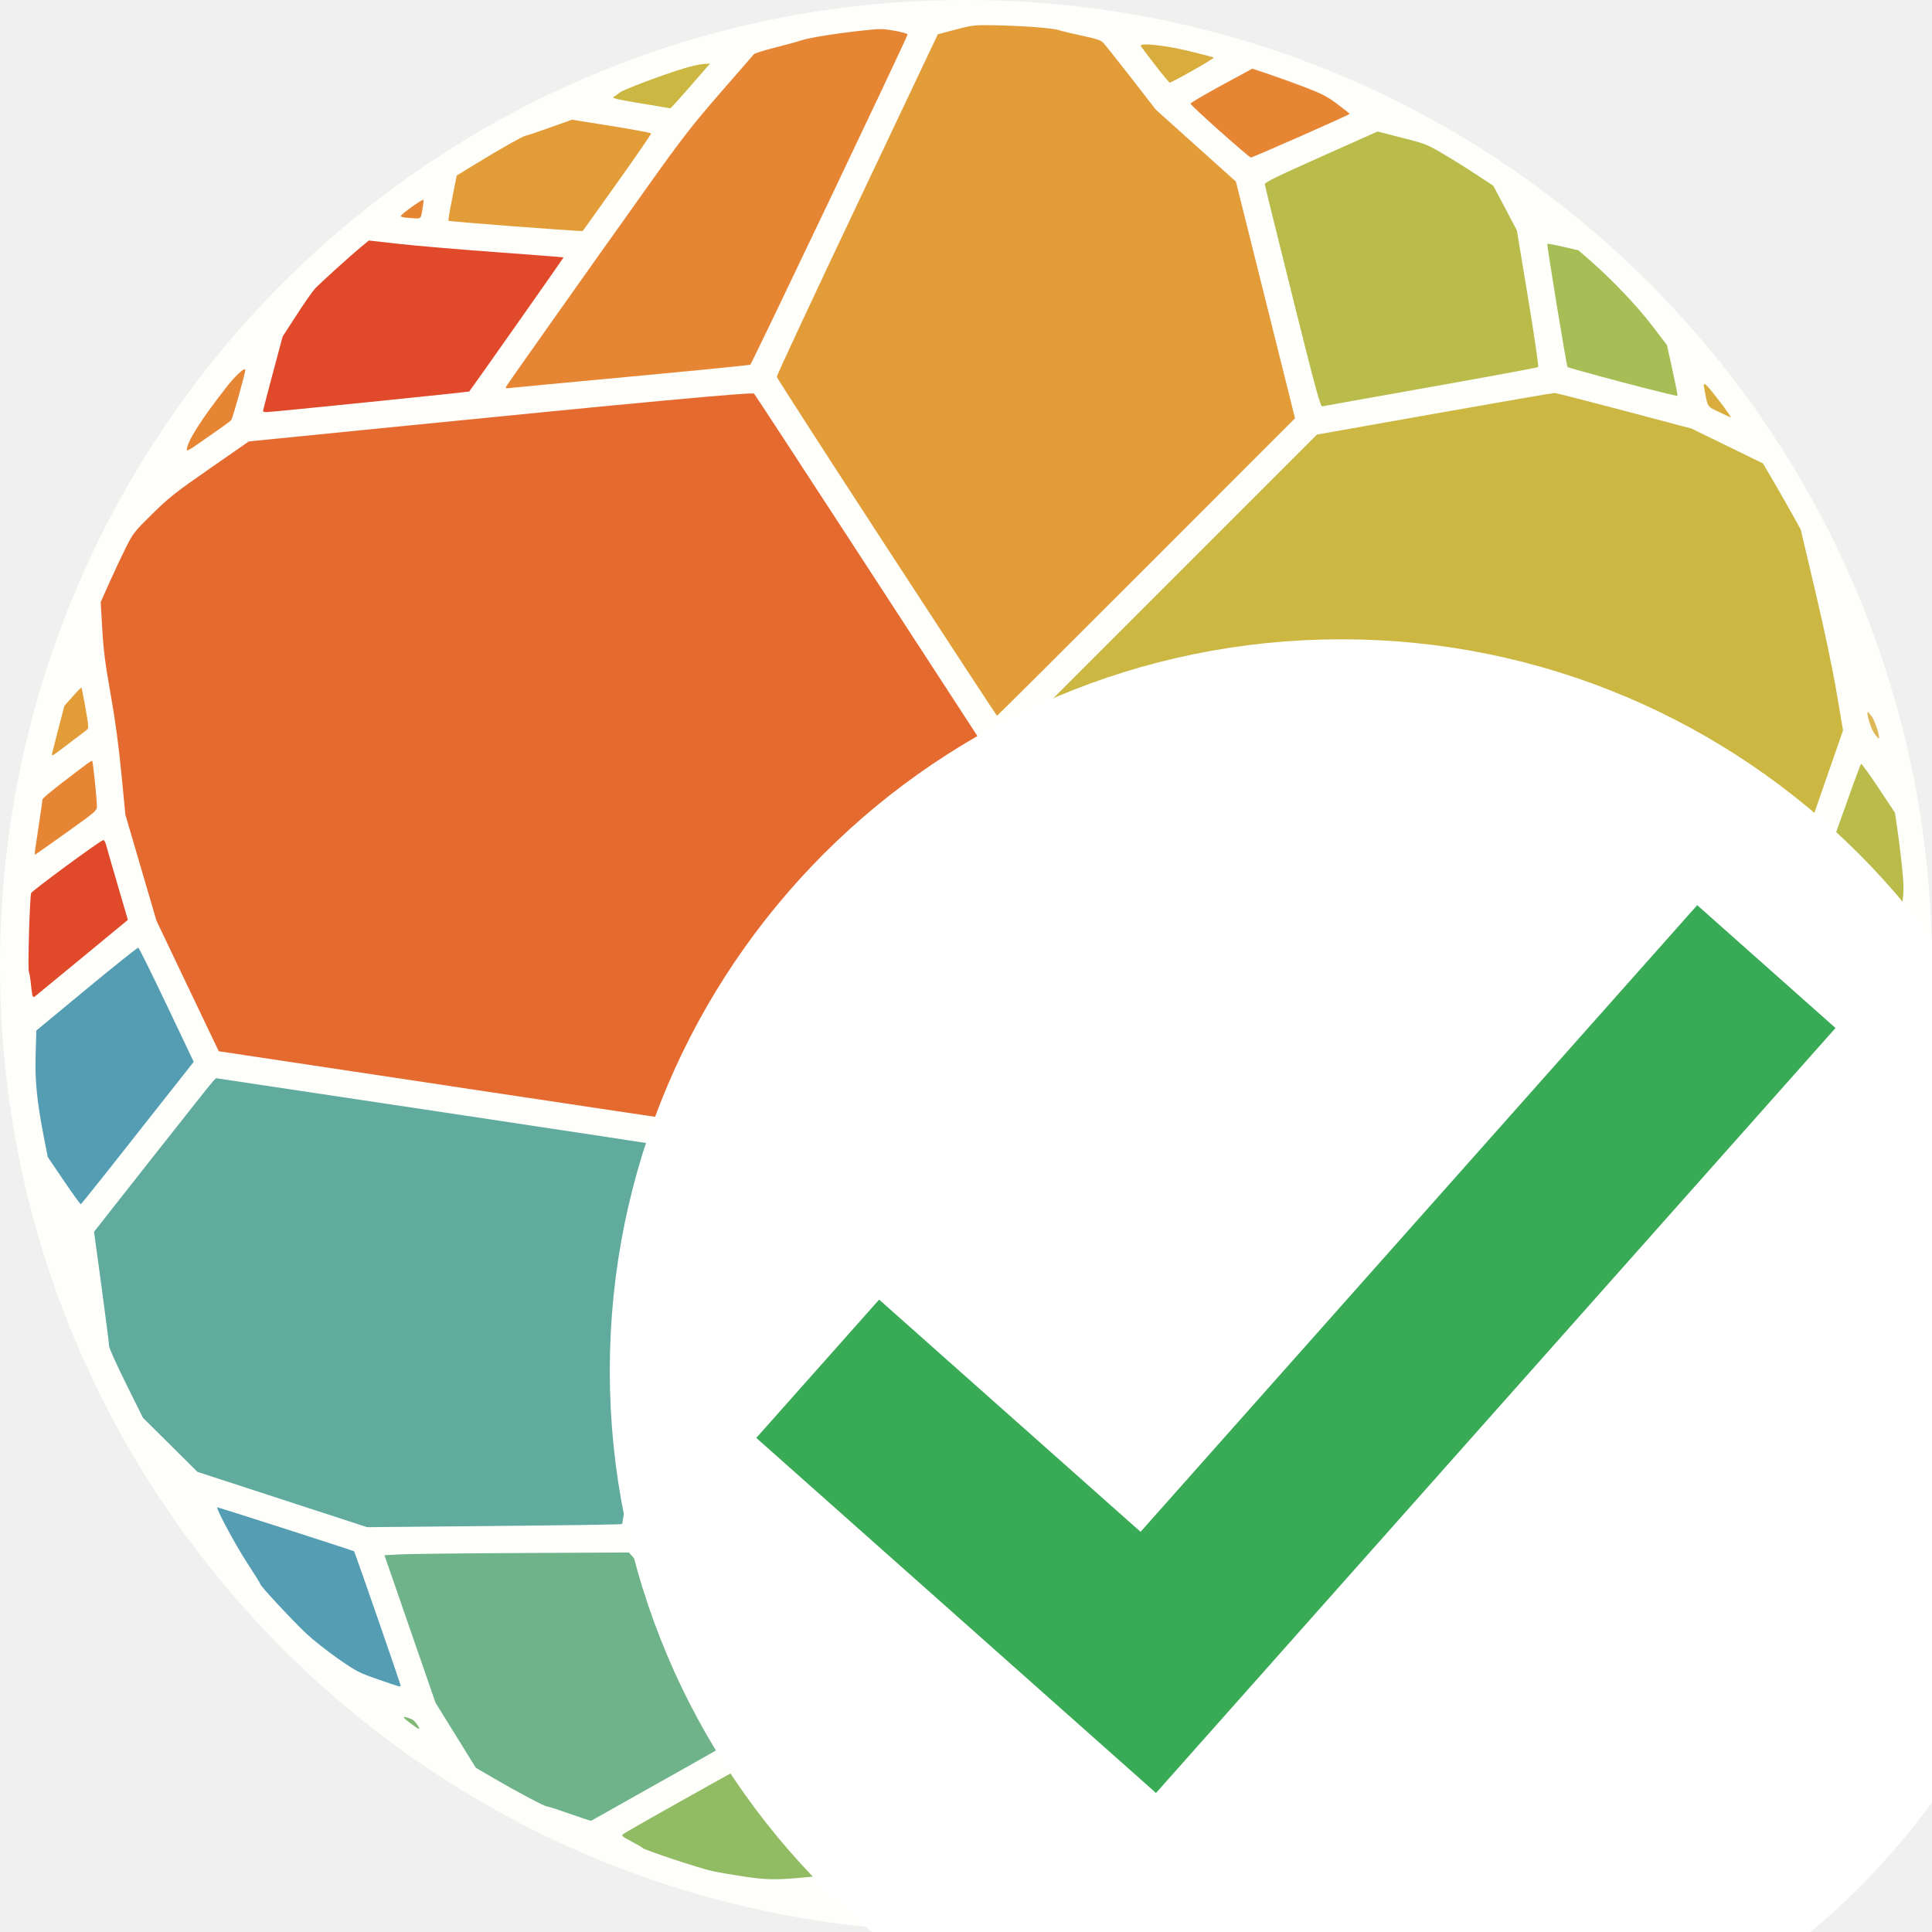
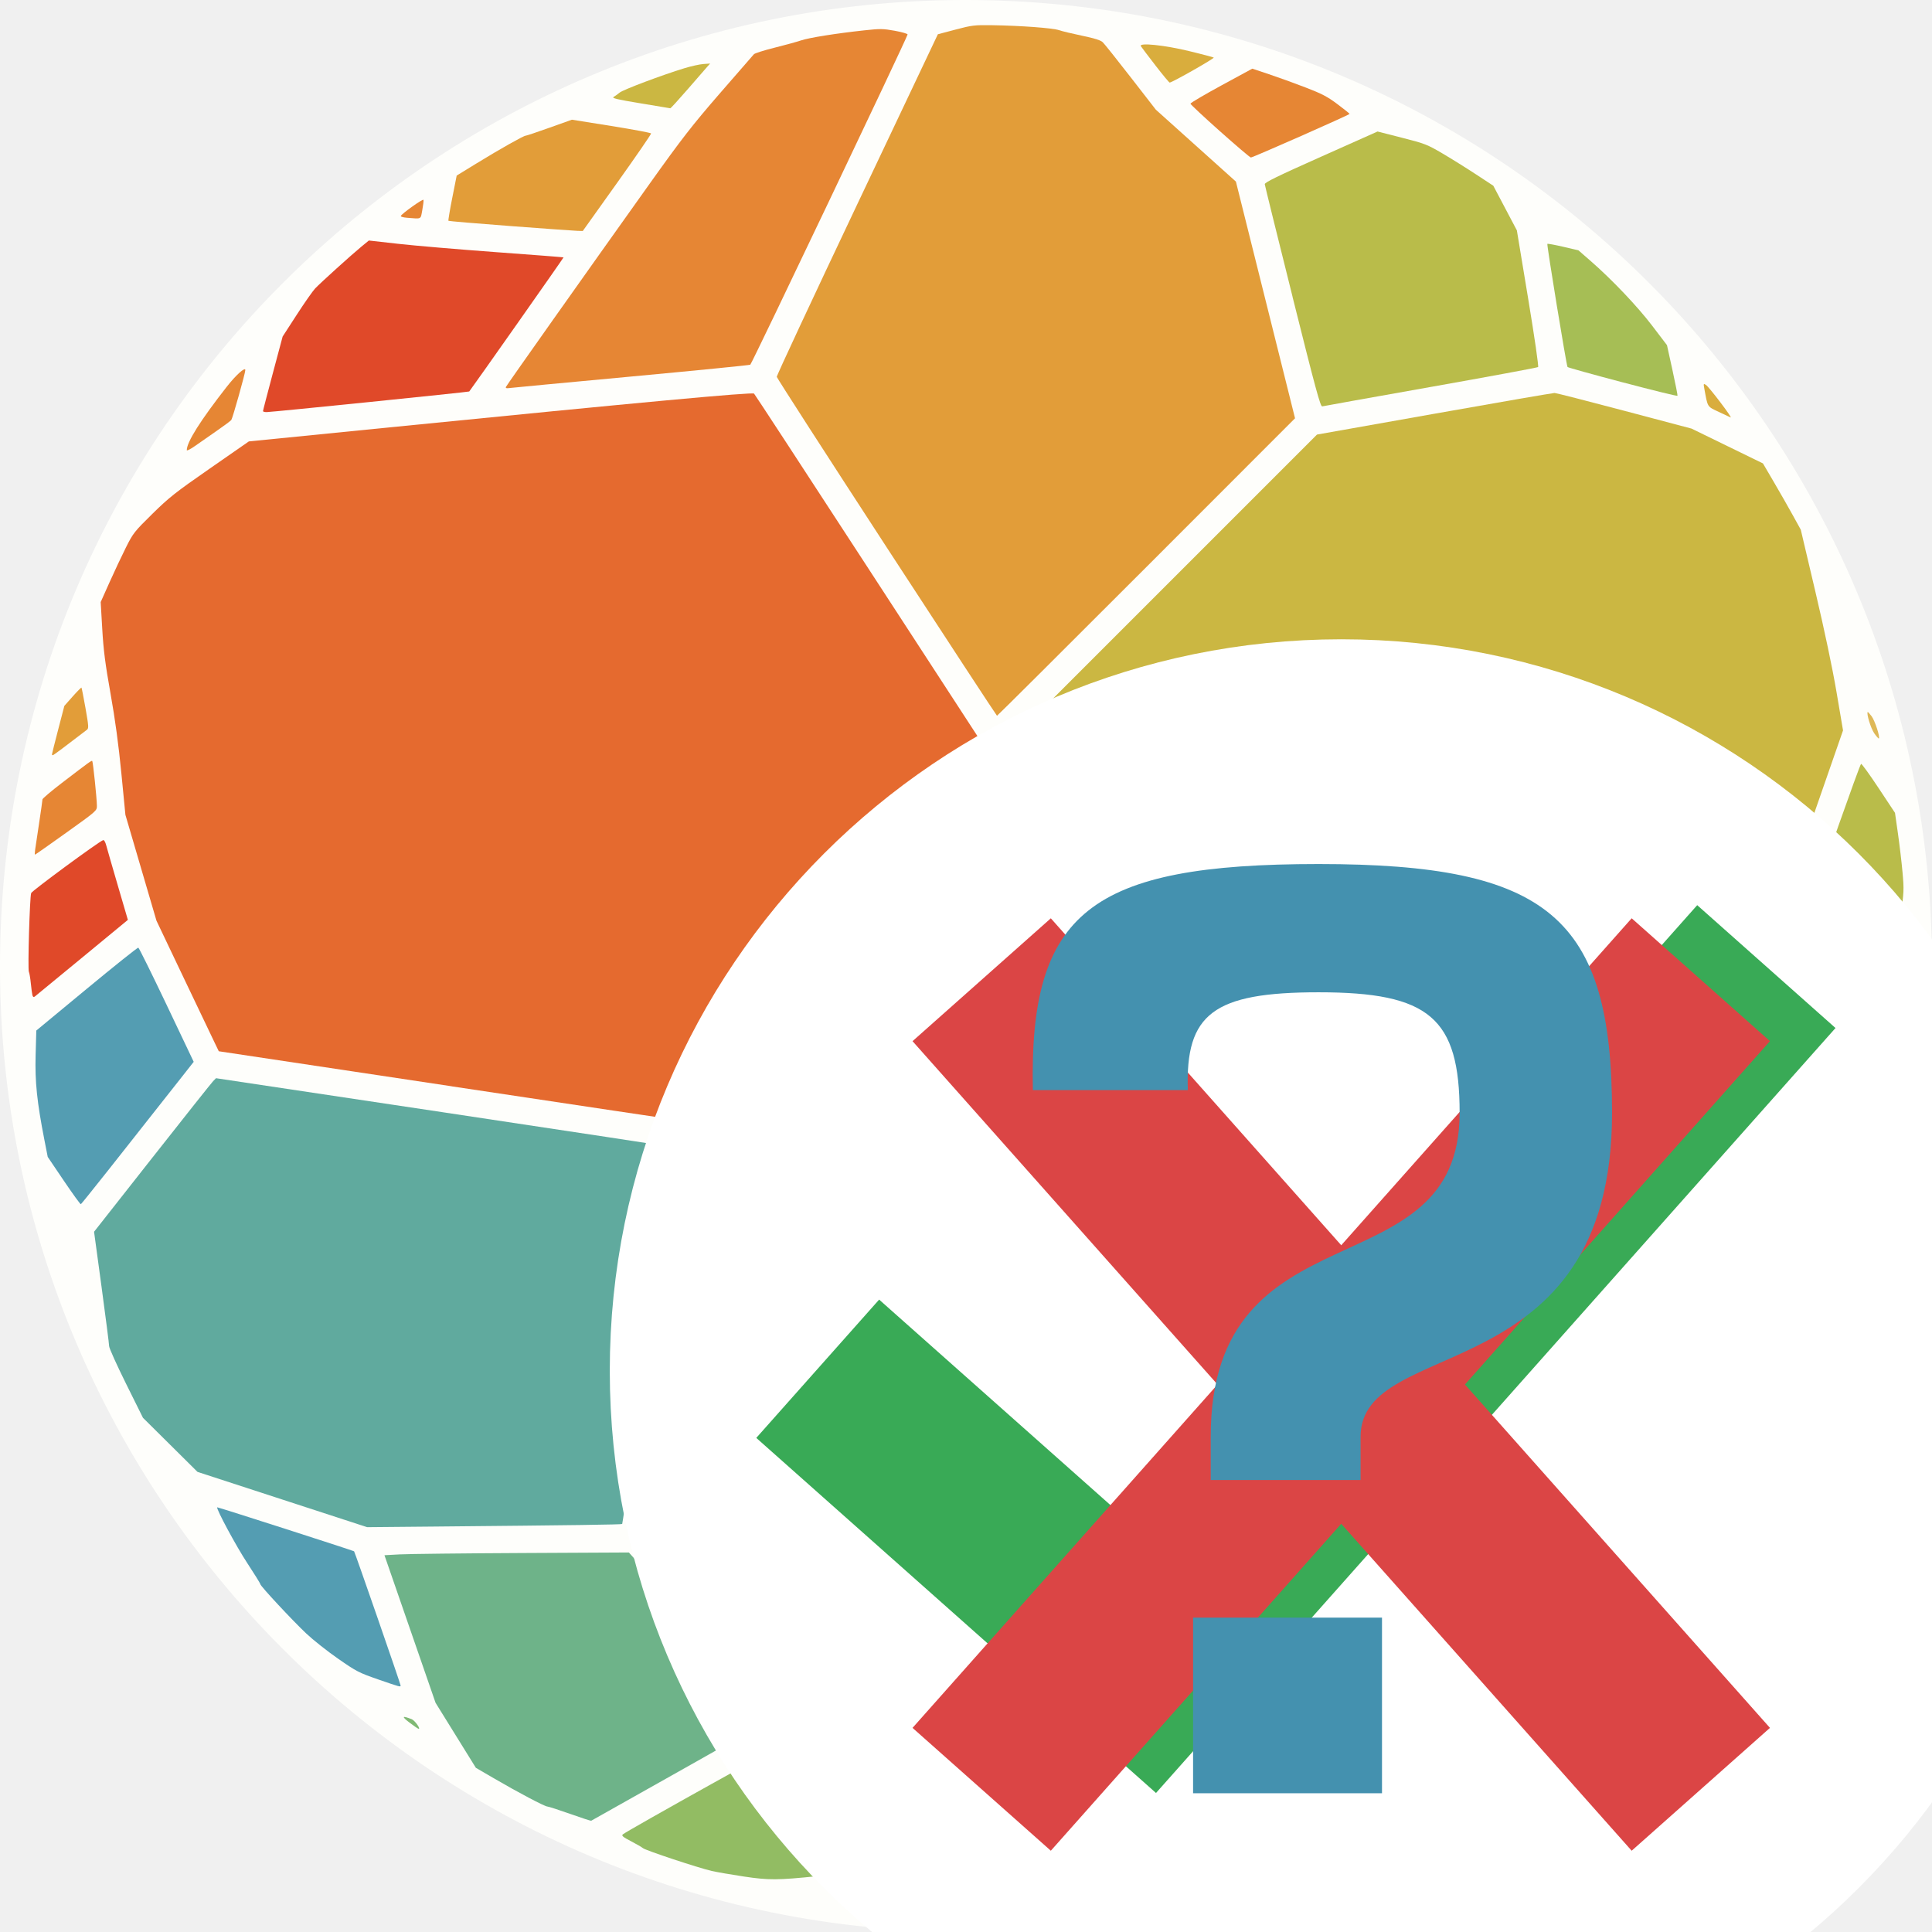
<svg xmlns="http://www.w3.org/2000/svg" width="3.111in" height="3.111in" viewBox="0 0 79.011 79.011" version="1.1" id="svg1137">
-   <defs id="defs1131" />
-   <g id="layer1" transform="translate(-18.95502,-71.58642)">
+   <defs id="defs1131">
+     <rect x="137.776" y="146.878" width="143.012" height="131.126" id="rect527" />
+   </defs>
+   <g id="layer-base" transform="translate(-18.95502,-71.58642)">
    <circle style="opacity:0.93;fill:#fffffc;fill-opacity:1;stroke:none;stroke-width:0.851;stroke-linecap:butt;stroke-linejoin:miter;stroke-miterlimit:4;stroke-dasharray:none;stroke-opacity:1;paint-order:markers fill stroke" id="path1733" cx="62.487" cy="108.878" r="39.505" transform="rotate(2.097399)" />
    <g style="display:inline" id="g1091" transform="translate(-67.68629,70.65256)">
      <path id="path1057" d="m 124.852,78.88 -0.64,-0.031 -0.947,-0.413 c -0.521,-0.227 -0.965,-0.429 -0.988,-0.448 -0.023,-0.019 0.785,-0.718 1.796,-1.553 l 1.837,-1.518 1.808,1.214 c 0.995,0.668 1.803,1.232 1.796,1.253 -0.007,0.021 -0.438,0.359 -0.959,0.75 l -0.947,0.712 -0.39,0.04 c -0.434,0.044 -1.394,0.042 -2.367,-0.005 z" style="fill:#a6be55;fill-opacity:1;stroke-width:1" />
      <path id="path1055" d="m 129.643,78.728 c 0.001,-0.026 0.226,-0.212 0.5,-0.414 l 0.498,-0.367 0.614,0.141 c 0.338,0.077 0.614,0.155 0.614,0.172 -5e-5,0.017 -0.132,0.098 -0.292,0.18 -0.224,0.114 -0.435,0.163 -0.905,0.211 -0.337,0.034 -0.707,0.076 -0.821,0.093 -0.115,0.017 -0.208,0.009 -0.207,-0.016 z" style="fill:#b9bc4a;fill-opacity:1;stroke-width:1" />
      <path id="path1053" d="m 117.056,77.675 c -0.505,-0.076 -1.094,-0.178 -1.309,-0.227 -0.543,-0.124 -2.703,-0.84 -2.809,-0.931 -0.048,-0.041 -0.27,-0.17 -0.494,-0.286 -0.325,-0.168 -0.392,-0.225 -0.334,-0.277 0.149,-0.136 7.091,-4.003 7.172,-3.996 0.099,0.009 5.41,2.34 5.474,2.403 0.024,0.023 -0.816,0.754 -1.866,1.624 l -1.909,1.582 -0.919,0.094 c -1.619,0.166 -1.985,0.168 -3.007,0.014 z" style="fill:#92bc63;fill-opacity:1;stroke-width:1" />
      <path id="path1051" d="m 134.454,77.591 c -0.59,-0.067 -1.377,-0.214 -2.311,-0.431 l -1.416,-0.329 -2.311,-1.556 -2.311,-1.556 -3.091,-1.355 c -1.7,-0.745 -3.177,-1.395 -3.282,-1.445 -0.13,-0.061 -1.217,-1.241 -3.374,-3.663 l -3.183,-3.574 0.063,-0.463 c 0.035,-0.255 0.538,-3.848 1.118,-7.985 l 1.055,-7.522 5.39,-3.306 c 4.708,-2.888 5.469,-3.337 6.015,-3.546 0.343,-0.132 0.657,-0.24 0.697,-0.24 0.04,0 2.384,1.169 5.21,2.598 l 5.137,2.598 4.639,10.289 4.639,10.289 -1.765,3.555 -1.765,3.555 -1.443,1.163 c -1.428,1.151 -1.453,1.168 -2.319,1.578 -0.482,0.228 -0.914,0.448 -0.96,0.489 -0.087,0.077 -1.64,0.579 -2.569,0.83 -0.614,0.166 -0.655,0.167 -1.862,0.03 z" style="fill:#80b974;fill-opacity:1;stroke-width:1" />
      <path id="path1049" d="m 109.955,75.114 c -0.459,-0.163 -0.877,-0.298 -0.928,-0.3 -0.112,-0.004 -1.197,-0.576 -2.196,-1.159 l -0.729,-0.425 -0.824,-1.329 -0.824,-1.329 -1.045,-3.018 -1.045,-3.018 0.622,-0.034 c 0.342,-0.019 2.591,-0.044 4.998,-0.056 l 4.376,-0.022 2.993,3.36 c 1.646,1.848 2.985,3.368 2.974,3.379 -0.013,0.013 -6.904,3.897 -7.508,4.232 -0.015,0.009 -0.404,-0.118 -0.863,-0.281 z" style="fill:#6eb389;fill-opacity:1;stroke-width:1" />
      <path id="path1047" d="m 145.18,72.82 c 0.002,-0.023 0.684,-1.395 1.517,-3.049 l 1.515,-3.007 2.673,-1.654 2.673,-1.654 0.016,0.179 c 0.009,0.098 -0.047,1.016 -0.123,2.04 l -0.139,1.861 -0.67,0.678 c -0.369,0.373 -0.67,0.704 -0.67,0.737 0,0.062 -0.991,0.925 -1.853,1.613 -0.332,0.265 -0.86,0.593 -1.555,0.966 -0.899,0.482 -1.22,0.62 -2.204,0.949 -1.281,0.428 -1.183,0.4 -1.179,0.343 z" style="fill:#6eb389;fill-opacity:1;stroke-width:1" />
      <path id="path1045" d="m 103.384,71.378 c -0.33,-0.253 -0.303,-0.29 0.095,-0.136 0.123,0.048 0.375,0.397 0.284,0.394 -0.025,-8.36e-4 -0.195,-0.117 -0.379,-0.258 z" style="fill:#80b974;fill-opacity:1;stroke-width:1" />
      <path id="path1043" d="m 102.104,69.614 c -0.784,-0.271 -0.884,-0.323 -1.636,-0.846 -0.441,-0.306 -1.026,-0.77 -1.302,-1.03 -0.575,-0.543 -1.879,-1.944 -1.879,-2.019 0,-0.028 -0.242,-0.418 -0.537,-0.867 -0.454,-0.69 -1.278,-2.222 -1.225,-2.275 0.015,-0.015 5.548,1.764 5.597,1.799 0.028,0.02 1.902,5.426 1.902,5.486 0,0.07 -0.002,0.07 -0.919,-0.247 z" style="fill:#549db2;fill-opacity:1;stroke-width:1" />
      <path id="path1041" d="m 154.55,65.859 c 0.018,-0.207 0.076,-1.007 0.129,-1.778 l 0.096,-1.402 1.247,-0.9 c 0.686,-0.495 1.263,-0.885 1.282,-0.866 0.019,0.019 -0.017,0.57 -0.079,1.225 l -0.113,1.191 -0.491,0.631 c -1.021,1.314 -1.893,2.274 -2.065,2.274 -0.022,0 -0.025,-0.169 -0.006,-0.376 z" style="fill:#b9bc4a;fill-opacity:1;stroke-width:1" />
      <path id="path1039" d="m 143.508,55.655 c -2.459,-5.454 -4.462,-9.925 -4.45,-9.935 0.062,-0.054 20.944,-7.612 20.989,-7.597 0.029,0.01 0.8,1.25 1.713,2.755 l 1.659,2.737 0.214,1.869 0.214,1.869 -0.147,0.91 c -0.081,0.5 -0.147,0.997 -0.147,1.103 0,0.197 -0.305,1.386 -0.619,2.409 -0.1,0.326 -0.395,1.012 -0.699,1.623 l -0.526,1.058 -1.021,1.169 c -0.562,0.643 -1.481,1.725 -2.043,2.405 l -1.022,1.236 -1.845,1.33 c -1.47,1.059 -2.432,1.694 -4.735,3.119 -1.59,0.984 -2.929,1.804 -2.977,1.822 -0.07,0.027 -0.958,-1.898 -4.558,-9.883 z" style="fill:#a6be55;fill-opacity:1;stroke-width:1" />
      <path id="path1037" d="m 98.188,62.259 -3.47,-1.131 -1.115,-1.106 -1.115,-1.106 -0.692,-1.394 c -0.381,-0.767 -0.692,-1.458 -0.692,-1.537 0,-0.079 -0.139,-1.163 -0.308,-2.41 l -0.308,-2.267 2.376,-3.02 c 1.307,-1.661 2.429,-3.074 2.494,-3.14 l 0.117,-0.12 9.369,1.406 c 5.153,0.773 9.381,1.417 9.395,1.431 0.03,0.03 -2.113,15.353 -2.153,15.393 -0.026,0.026 -1.876,0.052 -7.701,0.106 l -2.729,0.025 z" style="fill:#60aa9e;fill-opacity:1;stroke-width:1" />
      <path id="path1035" d="m 158.433,61.288 c -9.4e-4,-0.041 0.027,-0.379 0.062,-0.751 l 0.064,-0.677 0.393,-0.467 c 0.216,-0.257 0.4,-0.445 0.409,-0.418 0.009,0.027 -0.017,0.299 -0.057,0.605 -0.069,0.526 -0.091,0.585 -0.386,1.058 -0.385,0.616 -0.484,0.748 -0.486,0.649 z" style="fill:#cbb742;fill-opacity:1;stroke-width:1" />
      <path id="path1033" d="m 89.251,49.22 -0.658,-0.973 -0.135,-0.69 c -0.304,-1.554 -0.39,-2.381 -0.36,-3.467 l 0.028,-1.011 2.06,-1.704 c 1.133,-0.937 2.083,-1.696 2.112,-1.686 0.029,0.01 0.55,1.064 1.159,2.343 l 1.106,2.326 -0.489,0.622 c -2.542,3.232 -4.096,5.191 -4.127,5.201 -0.021,0.006 -0.334,-0.426 -0.696,-0.961 z" style="fill:#549db2;fill-opacity:1;stroke-width:1" />
      <path id="path1031" d="m 105.111,45.358 -9.522,-1.432 -0.16,-0.331 c -0.088,-0.182 -0.662,-1.384 -1.275,-2.67 l -1.114,-2.339 -0.635,-2.164 -0.635,-2.164 -0.166,-1.706 c -0.115,-1.174 -0.252,-2.187 -0.442,-3.251 -0.217,-1.219 -0.289,-1.777 -0.339,-2.645 l -0.064,-1.1 0.361,-0.807 c 0.199,-0.444 0.5,-1.085 0.67,-1.423 0.295,-0.588 0.344,-0.651 1.079,-1.374 0.687,-0.676 0.943,-0.878 2.36,-1.862 l 1.589,-1.104 5.761,-0.575 c 10.35,-1.033 14.832,-1.448 14.9,-1.38 0.034,0.034 2.141,3.257 4.682,7.162 l 4.62,7.1 0.1,4.14 c 0.056,2.317 0.078,4.158 0.051,4.182 -0.026,0.023 -0.319,0.146 -0.65,0.273 -0.519,0.198 -1.353,0.691 -6.047,3.572 -2.995,1.838 -5.481,3.34 -5.524,3.337 -0.043,-0.003 -4.363,-0.649 -9.601,-1.437 z" style="fill:#e56a2f;fill-opacity:1;stroke-width:1" />
      <path id="path1029" d="m 133.205,42.23 c -2.772,-1.405 -5.056,-2.561 -5.075,-2.57 -0.019,-0.009 -0.081,-1.89 -0.136,-4.181 l -0.101,-4.165 6.304,-6.304 6.304,-6.304 4.803,-0.852 c 2.642,-0.469 4.853,-0.851 4.914,-0.849 0.061,0.001 1.347,0.33 2.856,0.73 l 2.745,0.727 1.46,0.712 1.46,0.712 0.454,0.775 c 0.249,0.426 0.597,1.036 0.773,1.355 l 0.32,0.58 0.598,2.539 c 0.375,1.592 0.697,3.122 0.864,4.104 l 0.266,1.566 -1.073,3.086 -1.073,3.086 -10.72,3.896 c -5.896,2.143 -10.761,3.9 -10.811,3.904 -0.05,0.004 -2.358,-1.141 -5.13,-2.546 z" style="fill:#cbb742;fill-opacity:1;stroke-width:1" />
      <path id="path1027" d="m 163.413,41.471 c -1.518,-2.49 -2.476,-4.098 -2.475,-4.153 0.002,-0.133 1.764,-5.13 1.814,-5.145 0.028,-0.009 0.351,0.439 0.719,0.994 l 0.668,1.009 0.12,0.841 c 0.066,0.462 0.151,1.179 0.188,1.593 0.064,0.715 0.06,0.802 -0.082,1.782 -0.132,0.913 -0.615,3.442 -0.667,3.495 -0.011,0.011 -0.139,-0.176 -0.285,-0.415 z" style="fill:#b9bc4a;fill-opacity:1;stroke-width:1" />
      <path id="path1025" d="m 87.968,41.638 c -0.015,-0.055 -0.045,-0.276 -0.066,-0.49 -0.021,-0.214 -0.057,-0.427 -0.08,-0.473 -0.051,-0.103 0.035,-3.059 0.094,-3.218 0.036,-0.097 2.742,-2.088 2.941,-2.164 0.04,-0.015 0.091,0.07 0.129,0.214 0.035,0.132 0.248,0.871 0.474,1.643 l 0.411,1.403 -1.872,1.544 c -1.03,0.849 -1.901,1.566 -1.937,1.593 -0.043,0.032 -0.075,0.014 -0.093,-0.051 z" style="fill:#e04929;fill-opacity:1;stroke-width:1" />
      <path id="path1023" d="m 88.075,35.705 c 0.014,-0.1 0.087,-0.593 0.164,-1.097 0.076,-0.504 0.139,-0.945 0.139,-0.982 0,-0.036 0.356,-0.338 0.791,-0.671 1.141,-0.873 1.216,-0.928 1.245,-0.899 0.032,0.032 0.189,1.546 0.19,1.833 0.001,0.201 -0.009,0.21 -1.254,1.1 -0.69,0.493 -1.265,0.897 -1.277,0.897 -0.012,0 -0.011,-0.081 0.003,-0.181 z" style="fill:#e68634;fill-opacity:1;stroke-width:1" />
      <path id="path1021" d="m 88.767,31.782 c 0,-0.021 0.114,-0.476 0.253,-1.01 l 0.253,-0.971 0.34,-0.383 c 0.187,-0.211 0.349,-0.374 0.36,-0.363 0.011,0.011 0.085,0.389 0.165,0.839 0.13,0.736 0.136,0.826 0.058,0.885 -0.859,0.661 -1.369,1.041 -1.396,1.041 -0.019,0 -0.034,-0.017 -0.034,-0.039 z" style="fill:#e29d39;fill-opacity:1;stroke-width:1" />
      <path id="path1019" d="m 163.286,30.916 c -0.138,-0.201 -0.322,-0.805 -0.263,-0.865 0.008,-0.009 0.08,0.069 0.158,0.172 0.133,0.175 0.356,0.854 0.298,0.911 -0.014,0.014 -0.101,-0.084 -0.194,-0.219 z" style="fill:#deb857;fill-opacity:1;stroke-width:1" />
      <path id="path1017" d="m 122.903,23.318 c -2.466,-3.787 -4.488,-6.924 -4.495,-6.973 -0.007,-0.049 1.473,-3.221 3.288,-7.049 l 3.3,-6.961 0.722,-0.191 c 0.675,-0.178 0.772,-0.19 1.502,-0.179 1.161,0.017 2.476,0.115 2.729,0.202 0.123,0.043 0.549,0.145 0.947,0.228 0.516,0.107 0.759,0.184 0.845,0.268 0.067,0.064 0.582,0.711 1.146,1.437 l 1.024,1.32 1.637,1.47 1.637,1.47 1.209,4.84 1.209,4.84 -6.08,6.084 c -3.344,3.346 -6.093,6.083 -6.108,6.082 -0.015,-9.44e-4 -2.045,-3.1 -4.511,-6.886 z" style="fill:#e29d39;fill-opacity:1;stroke-width:1" />
      <path id="path1015" d="m 94.28,19.344 c 0,-0.332 0.555,-1.212 1.635,-2.594 0.374,-0.478 0.759,-0.825 0.759,-0.682 0,0.123 -0.519,1.971 -0.573,2.041 -0.03,0.039 -0.296,0.237 -0.59,0.44 -0.294,0.203 -0.692,0.481 -0.883,0.616 -0.191,0.136 -0.348,0.216 -0.348,0.179 z" style="fill:#e68634;fill-opacity:1;stroke-width:1" />
      <path id="path1013" d="m 156.947,17.786 c -0.501,-0.237 -0.461,-0.173 -0.607,-0.964 -0.037,-0.2 -0.033,-0.21 0.067,-0.147 0.125,0.078 1.095,1.354 1.011,1.331 -0.01,-0.003 -0.222,-0.101 -0.471,-0.22 z" style="fill:#d9ad3d;fill-opacity:1;stroke-width:1" />
      <path id="path1011" d="m 97.397,17.746 c -6.35e-4,-0.023 0.18,-0.718 0.401,-1.545 l 0.402,-1.504 0.577,-0.891 c 0.317,-0.49 0.657,-0.975 0.754,-1.077 0.233,-0.244 1.484,-1.375 1.882,-1.702 l 0.313,-0.257 1.219,0.137 c 0.67,0.075 2.459,0.227 3.974,0.338 1.515,0.111 2.761,0.207 2.769,0.215 0.01,0.01 -3.745,5.347 -3.857,5.484 -0.018,0.022 -8.058,0.841 -8.28,0.843 -0.084,7.96e-4 -0.154,-0.017 -0.154,-0.04 z" style="fill:#e04929;fill-opacity:1;stroke-width:1" />
      <path id="path1009" d="m 139.501,13.067 c -0.62,-2.479 -1.131,-4.549 -1.136,-4.6 -0.007,-0.072 0.524,-0.331 2.302,-1.124 l 2.311,-1.031 0.998,0.255 c 0.948,0.242 1.032,0.275 1.671,0.651 0.37,0.218 0.985,0.602 1.368,0.854 l 0.696,0.457 0.482,0.913 0.482,0.913 0.459,2.773 c 0.267,1.613 0.438,2.791 0.409,2.817 -0.028,0.024 -2.005,0.39 -4.394,0.814 -2.389,0.424 -4.384,0.781 -4.433,0.794 -0.075,0.02 -0.269,-0.694 -1.216,-4.483 z" style="fill:#b9bc4a;fill-opacity:1;stroke-width:1" />
      <path id="path1007" d="m 153.002,16.571 c -1.225,-0.324 -2.24,-0.606 -2.255,-0.628 -0.046,-0.064 -0.855,-5.004 -0.825,-5.035 0.015,-0.015 0.307,0.038 0.649,0.118 l 0.621,0.145 0.487,0.424 c 0.876,0.762 1.924,1.863 2.535,2.666 l 0.6,0.788 0.223,1.016 c 0.123,0.559 0.216,1.034 0.208,1.055 -0.008,0.021 -1.018,-0.226 -2.243,-0.55 z" style="fill:#a6be55;fill-opacity:1;stroke-width:1" />
      <path id="path1005" d="m 107.329,16.762 c 0.025,-0.066 3.169,-4.512 5.891,-8.33 1.305,-1.83 1.723,-2.368 2.856,-3.675 0.73,-0.842 1.359,-1.565 1.397,-1.605 0.038,-0.041 0.417,-0.161 0.843,-0.267 0.425,-0.106 0.911,-0.24 1.08,-0.297 0.33,-0.112 1.432,-0.288 2.592,-0.413 0.656,-0.071 0.77,-0.069 1.251,0.018 0.291,0.053 0.524,0.121 0.519,0.151 -0.031,0.161 -6.372,13.473 -6.433,13.505 -0.04,0.021 -2.252,0.24 -4.917,0.488 -2.665,0.248 -4.903,0.459 -4.973,0.47 -0.081,0.012 -0.119,-0.004 -0.104,-0.045 z" style="fill:#e68634;fill-opacity:1;stroke-width:1" />
      <path id="path1003" d="m 107.509,10.178 c -1.376,-0.104 -2.514,-0.2 -2.528,-0.214 -0.014,-0.014 0.056,-0.436 0.156,-0.938 l 0.181,-0.912 0.815,-0.5 c 0.968,-0.593 1.922,-1.131 2.006,-1.131 0.033,0 0.472,-0.147 0.975,-0.327 l 0.916,-0.327 1.611,0.257 c 0.886,0.142 1.619,0.279 1.628,0.305 0.009,0.026 -0.616,0.935 -1.389,2.019 l -1.406,1.971 -0.231,-0.007 c -0.127,-0.004 -1.357,-0.092 -2.734,-0.196 z" style="fill:#e29d39;fill-opacity:1;stroke-width:1" />
      <path id="path1001" d="m 103.283,9.839 c -0.147,-0.012 -0.26,-0.043 -0.251,-0.071 0.033,-0.093 0.908,-0.717 0.928,-0.661 0.011,0.031 -0.011,0.217 -0.048,0.414 -0.075,0.4 -0.009,0.366 -0.629,0.318 z" style="fill:#e68634;fill-opacity:1;stroke-width:1" />
      <path id="path999" d="m 136.533,6.302 c -0.662,-0.59 -1.205,-1.097 -1.207,-1.128 -0.002,-0.031 0.566,-0.365 1.262,-0.744 l 1.267,-0.688 0.677,0.226 c 0.372,0.124 1.045,0.367 1.494,0.54 0.678,0.261 0.9,0.377 1.311,0.685 0.272,0.204 0.495,0.383 0.497,0.399 0.004,0.035 -3.957,1.784 -4.038,1.783 -0.033,-5.012e-4 -0.601,-0.483 -1.262,-1.073 z" style="fill:#e68634;fill-opacity:1;stroke-width:1" />
      <path id="path997" d="m 112.826,5.158 c -0.945,-0.156 -1.174,-0.21 -1.092,-0.258 0.057,-0.033 0.169,-0.114 0.25,-0.18 0.15,-0.122 1.745,-0.722 2.65,-0.997 0.276,-0.084 0.624,-0.161 0.775,-0.171 l 0.273,-0.019 -0.111,0.124 c -0.061,0.068 -0.42,0.482 -0.798,0.918 -0.378,0.436 -0.702,0.791 -0.72,0.787 -0.018,-0.004 -0.57,-0.096 -1.227,-0.204 z" style="fill:#cbb742;fill-opacity:1;stroke-width:1" />
      <path id="path985" d="m 133.891,3.605 c -0.301,-0.389 -0.568,-0.741 -0.593,-0.783 -0.093,-0.153 0.96,-0.045 1.986,0.204 0.516,0.125 0.962,0.243 0.993,0.262 0.047,0.029 -1.694,1.018 -1.801,1.023 -0.021,9.573e-4 -0.284,-0.316 -0.585,-0.705 z" style="fill:#d9ad3d;fill-opacity:1;stroke-width:1" />
    </g>
-     <circle style="opacity:1;fill:#ffffff;fill-opacity:1;stroke:#ffffff;stroke-width:4.163;stroke-linecap:butt;stroke-linejoin:miter;stroke-miterlimit:4;stroke-dasharray:none;stroke-opacity:1;paint-order:markers fill stroke" id="path2074" cx="73.809" cy="127.647" r="27.835" />
-     <path style="fill:none;stroke:#39aa56;stroke-width:7.565;stroke-linecap:butt;stroke-linejoin:miter;stroke-dasharray:none;stroke-opacity:1" d="m 52.396,127.563 13.519,12.009 13.683,-15.404 11.594,-13.052" id="path4438" />
+     <circle style="display:inline;opacity:1;fill:#ffffff;fill-opacity:1;stroke:#ffffff;stroke-width:4.163;stroke-linecap:butt;stroke-linejoin:miter;stroke-miterlimit:4;stroke-dasharray:none;stroke-opacity:1;paint-order:markers fill stroke" id="path2074" cx="73.809" cy="127.647" r="27.835" />
+   </g>
+   <g id="layer-success" style="display:inline">
+     <path style="fill:none;stroke:#39aa56;stroke-width:7.565;stroke-linecap:butt;stroke-linejoin:miter;stroke-dasharray:none;stroke-opacity:1" d="m 52.396,127.563 13.519,12.009 13.683,-15.404 11.594,-13.052" id="path4438" transform="translate(-18.95502,-71.58642)" />
+   </g>
+   <g id="layer-failure" style="display:inline">
+     <g id="g979" transform="translate(-21.63532,-71.04982)">
+       <path style="fill:none;stroke:#db4545;stroke-width:7.565;stroke-linecap:butt;stroke-linejoin:miter;stroke-dasharray:none;stroke-opacity:1" d="m 61.782,144.225 17.816,-20.057 11.594,-13.052" id="path4438-3" />
+       <path style="fill:none;stroke:#db4545;stroke-width:7.565;stroke-linecap:butt;stroke-linejoin:miter;stroke-dasharray:none;stroke-opacity:1" d="M 91.192,144.225 73.376,124.169 61.782,111.117" id="path975" />
+     </g>
+   </g>
+   <g id="layer-question">
+     <g aria-label="?" transform="matrix(2.434904,0,0,2.434904,-455.5472,-331.636)" id="text525" style="font-size:21.333px;line-height:1.25;font-family:symbola;-inkscape-font-specification:symbola;text-align:center;letter-spacing:0px;word-spacing:0px;text-anchor:middle;white-space:pre;shape-inside:url(#rect527)">
+       <path d="m 207.425,160.334 v 0.725 h 2.517 v -0.725 c 0,-1.728 4.224,-0.747 4.224,-5.44 0,-3.285 -1.067,-4.181 -4.928,-4.181 -3.84,0 -4.864,0.811 -4.8,3.797 h 2.603 c -0.043,-1.28 0.427,-1.643 2.197,-1.643 1.856,0 2.368,0.427 2.368,2.027 0,3.029 -4.181,1.493 -4.181,5.44 z m -0.296,5.986 h 3.173 v -2.95 h -3.173 z" style="font-weight:bold;font-family:'Berkeley Mono';-inkscape-font-specification:'Berkeley Mono, Bold';fill:#4491af" id="path1139" />
+     </g>
  </g>
</svg>
